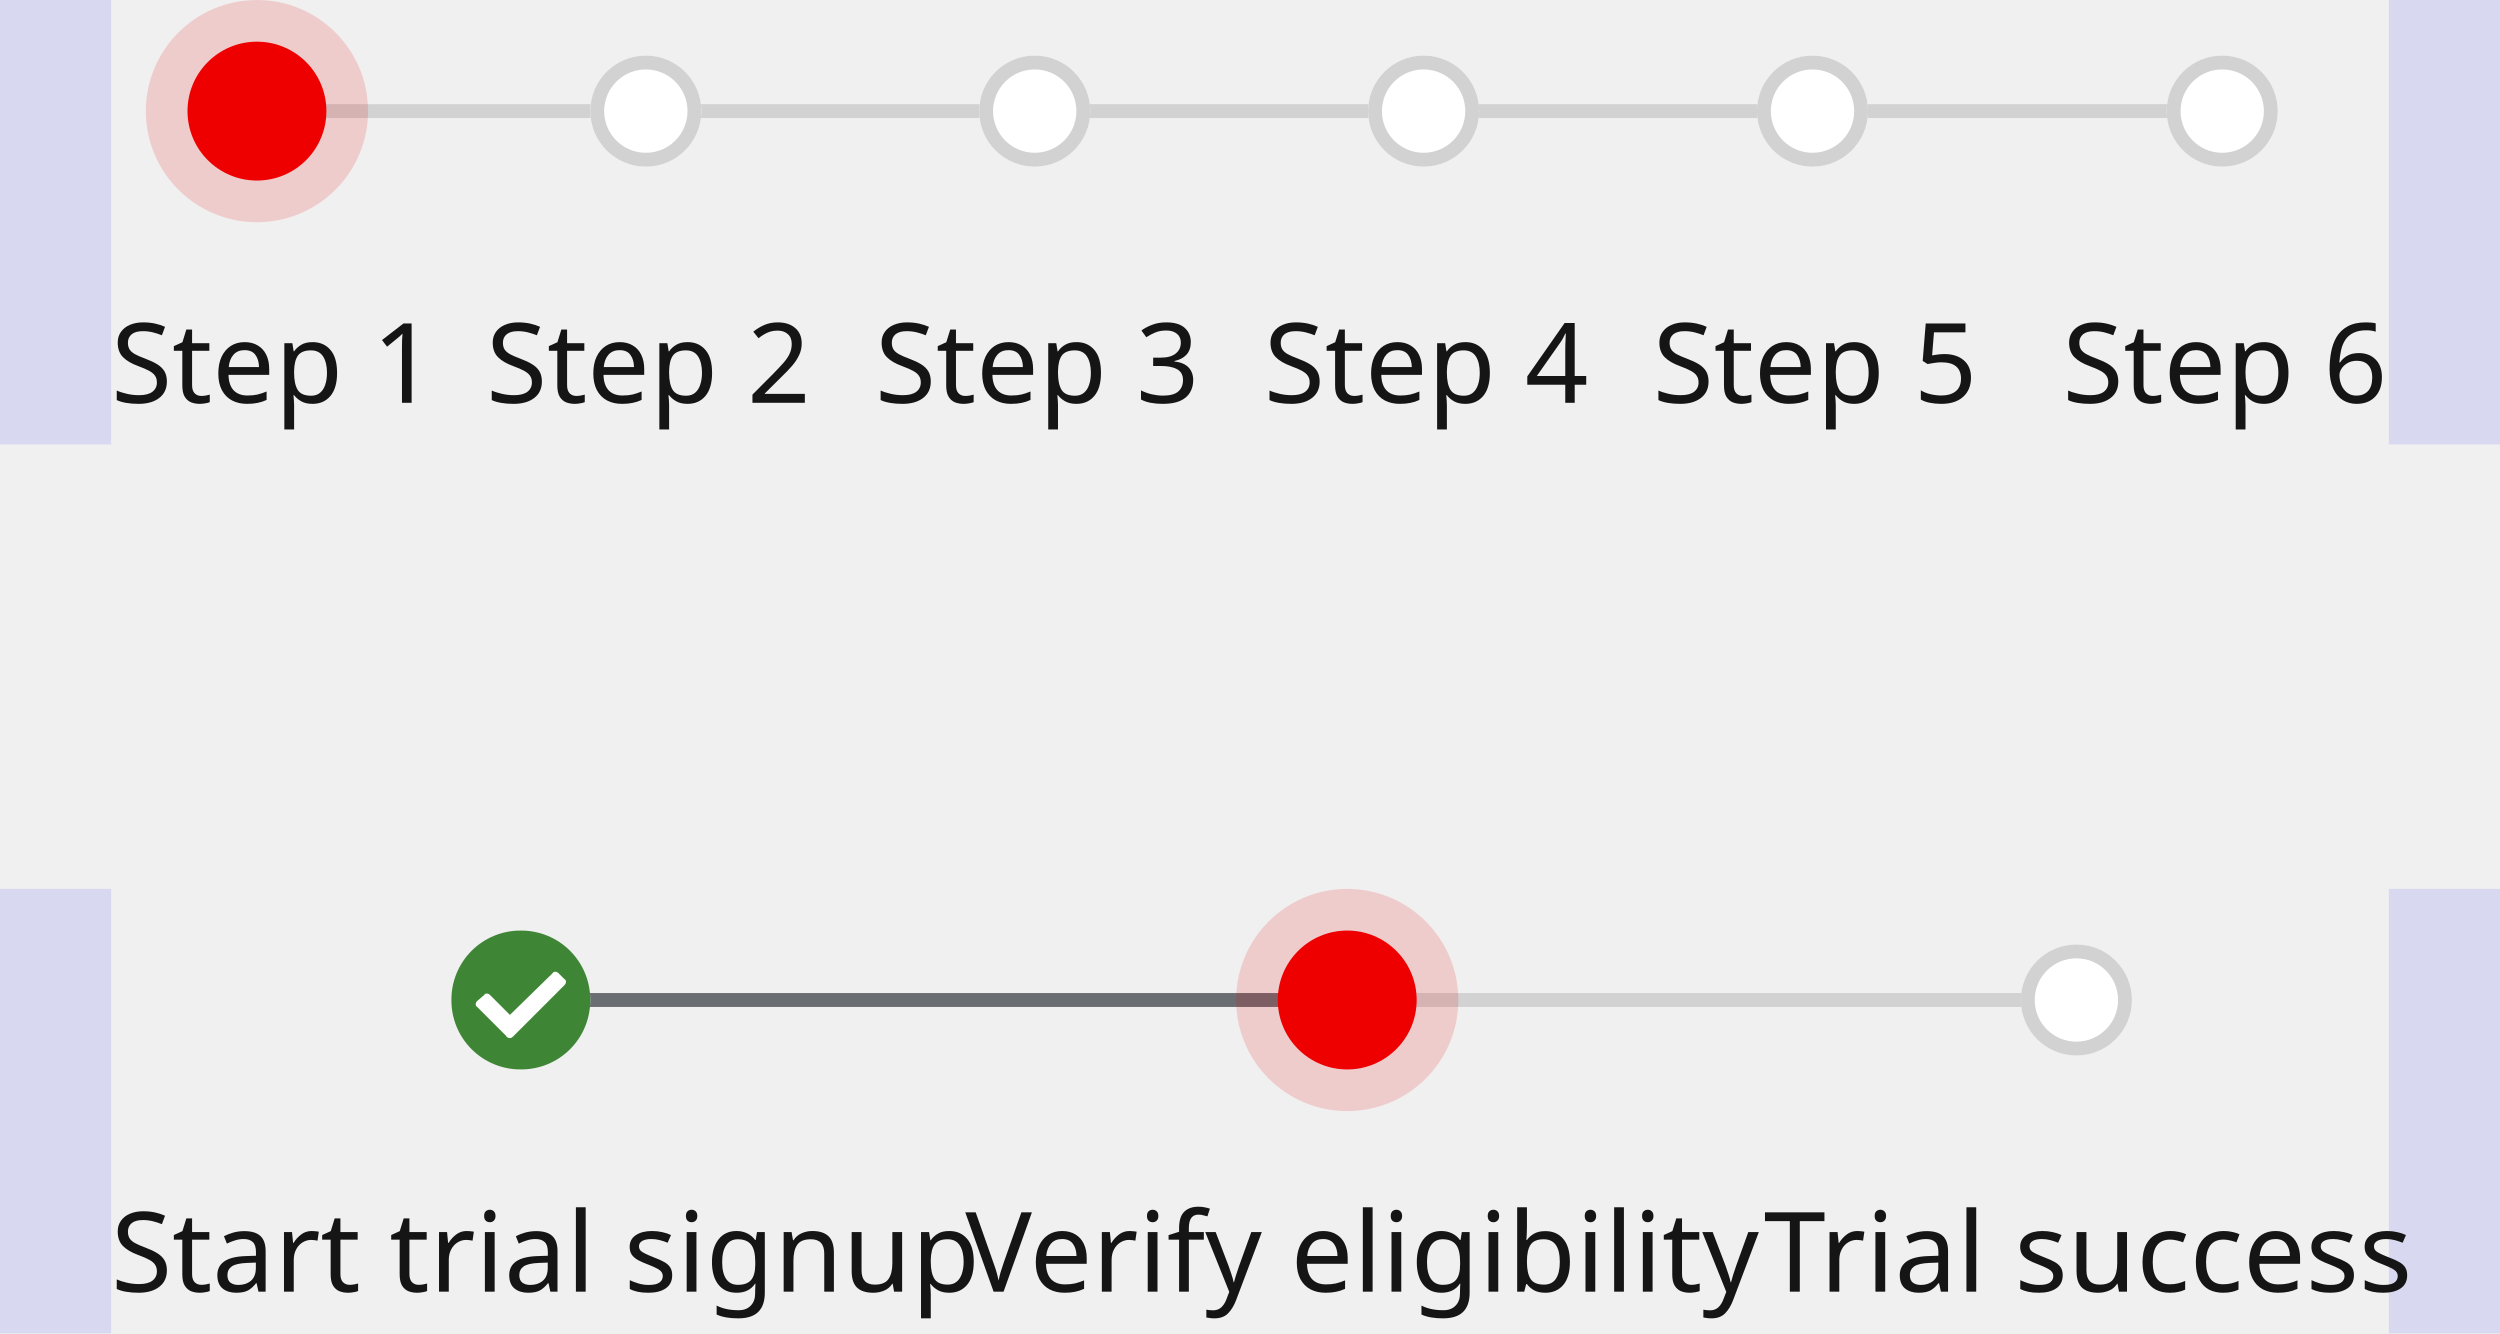
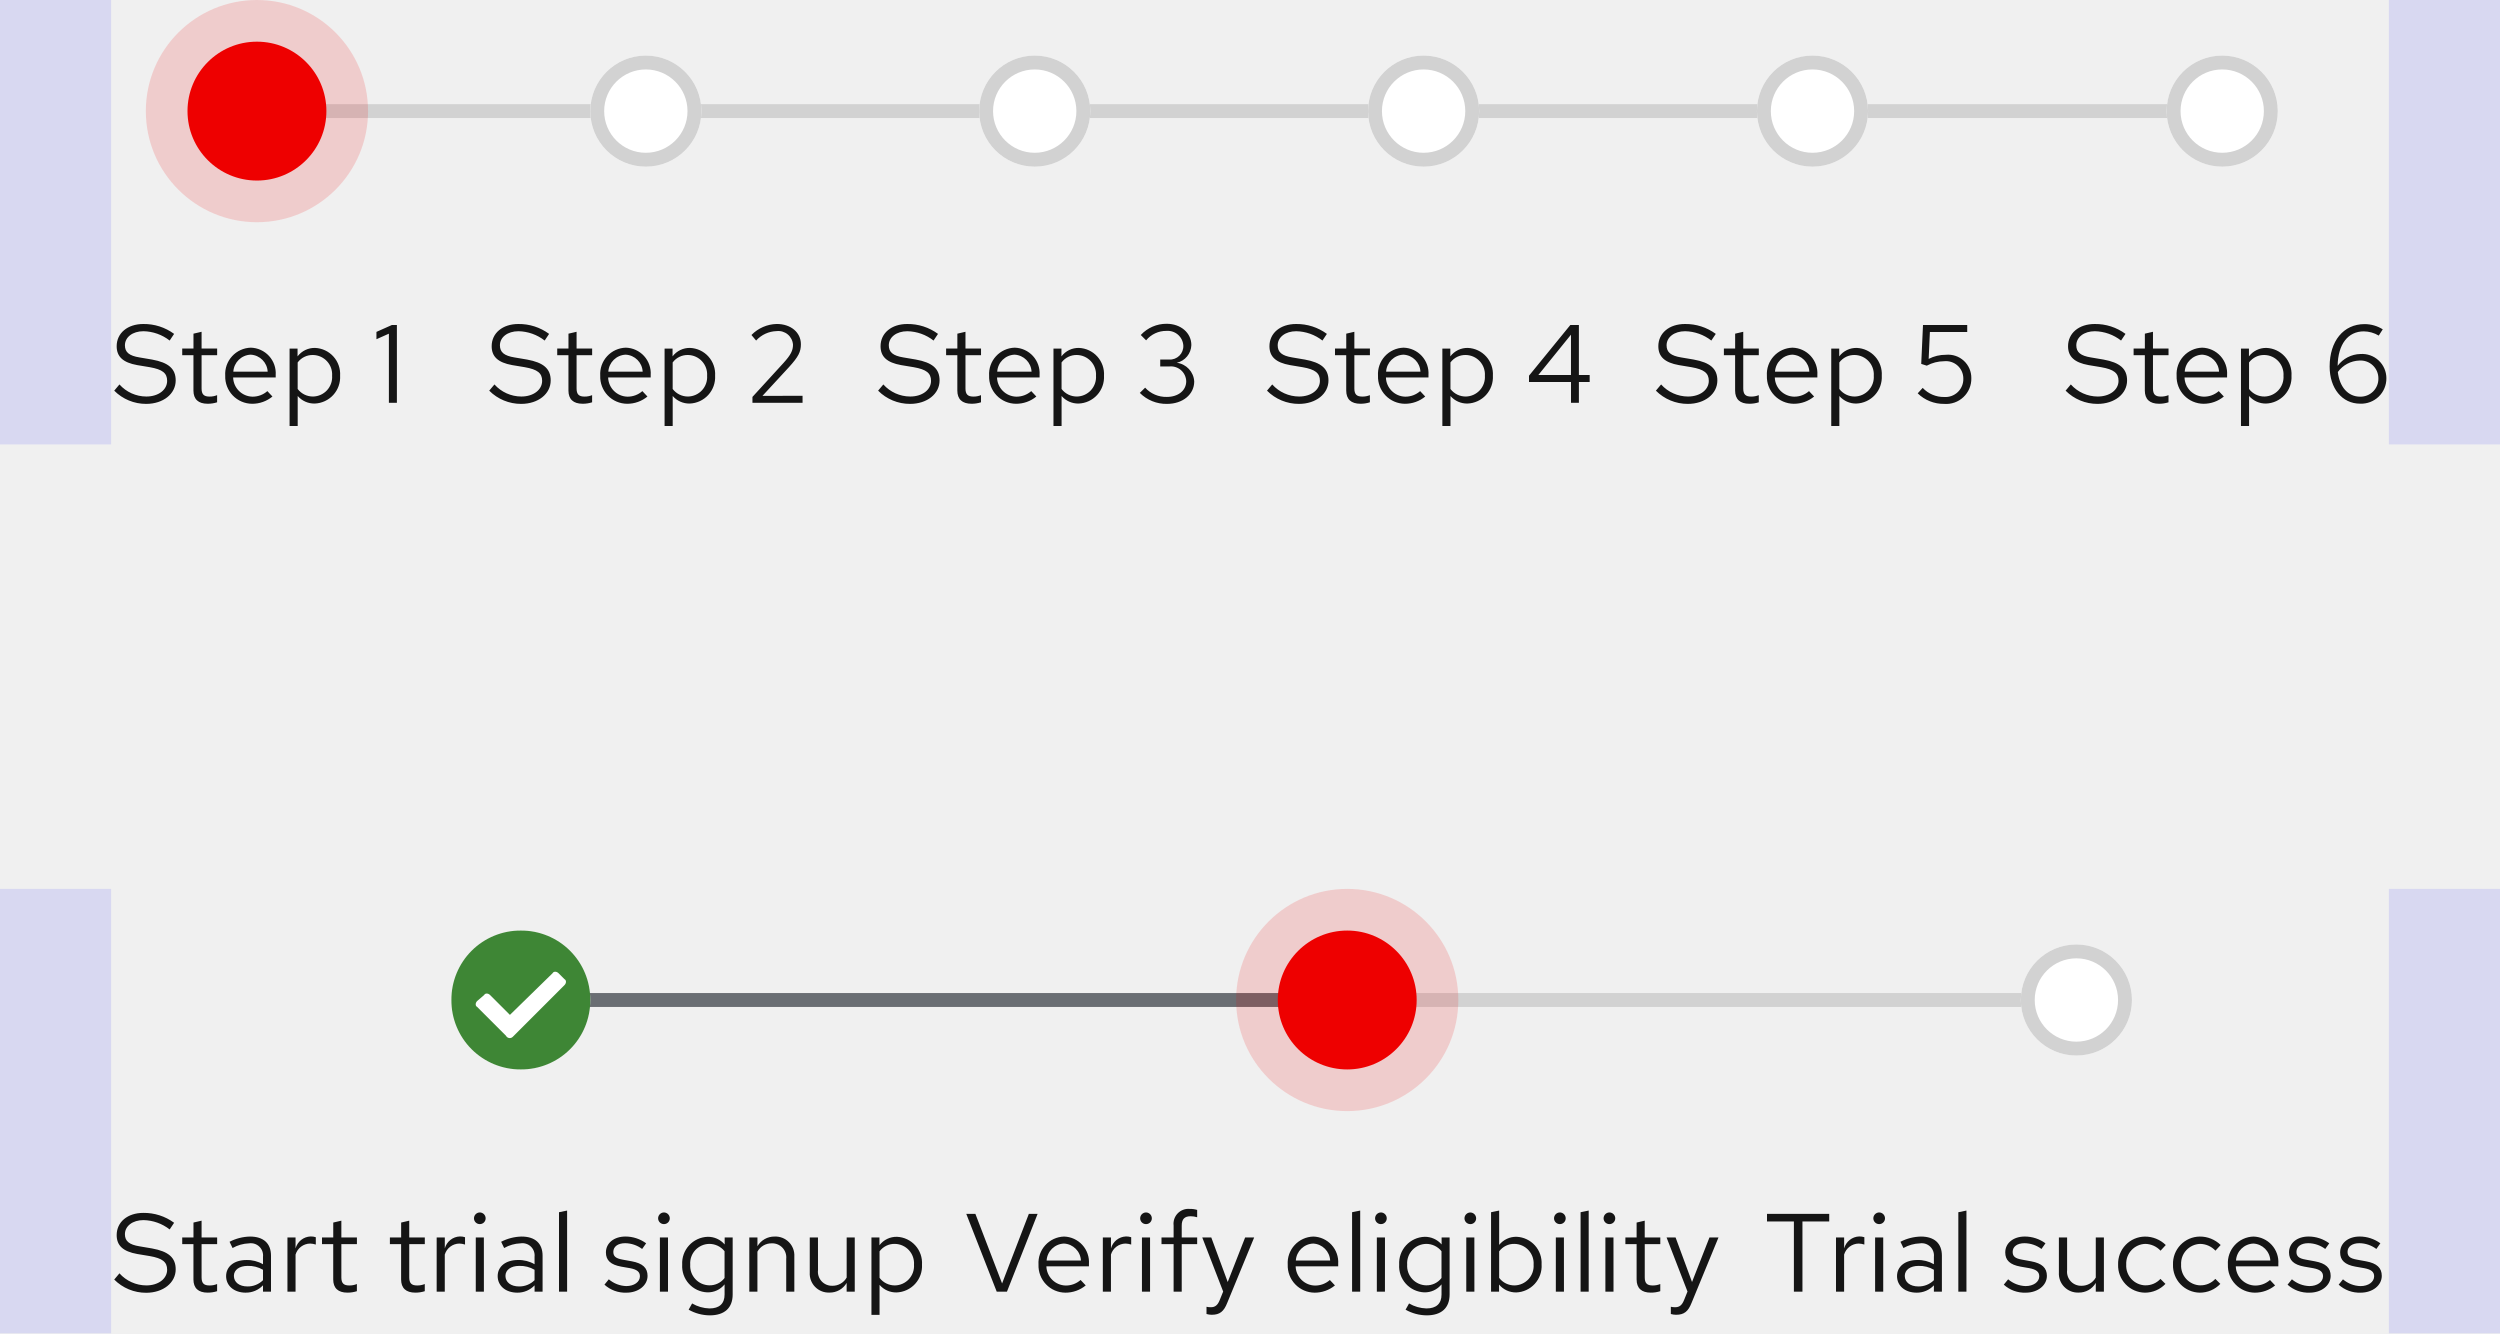
<svg xmlns="http://www.w3.org/2000/svg" width="360" height="192" viewBox="0 0 360 192">
  <g id="Image" transform="translate(-680 -15457)">
    <g id="Example">
      <g id="Gutters" transform="translate(33 90)" opacity="0.1">
        <rect id="Rectangle" width="16" height="64" transform="translate(991 15495)" fill="blue" />
        <rect id="Rectangle-2" data-name="Rectangle" width="16" height="64" transform="translate(647 15495)" fill="blue" />
      </g>
      <g id="Progress_steps_Horizontal_Step_2" data-name="Progress steps / Horizontal / Step 2" transform="translate(696 15585)">
        <g id="Text" transform="translate(238 40)">
          <rect id="Rectangle-3" data-name="Rectangle" width="90" height="24" fill="none" />
-           <text id="Trial_success" data-name="Trial success" transform="translate(0 18)" fill="#151515" font-size="16" font-family="RedHatText-Regular, Red Hat Text">
-             <tspan x="0" y="0">Trial success</tspan>
-           </text>
+           <path id="Path" d="M.448-10.112H4.32V0H5.552V-10.112H9.408V-11.2H.448ZM10.384,0h1.168V-5.344a2.226,2.226,0,0,1,2.1-1.584,2.919,2.919,0,0,1,.816.144V-7.84a2.217,2.217,0,0,0-.736-.112,2.332,2.332,0,0,0-2.176,1.728V-7.808H10.384Zm6.224-9.728a.83.83,0,0,0,.832-.848.847.847,0,0,0-.832-.832.85.85,0,0,0-.848.832A.834.834,0,0,0,16.608-9.728Zm.576,1.92H16.016V0h1.168ZM22,.144A3.352,3.352,0,0,0,24.48-.912V0h1.152V-5.184c0-1.776-1.088-2.752-3.024-2.752a6.689,6.689,0,0,0-2.944.752l.432.9a5.156,5.156,0,0,1,2.368-.672A1.758,1.758,0,0,1,24.48-5.024v1.072A4.521,4.521,0,0,0,22.1-4.56c-1.76,0-2.928.928-2.928,2.32C19.168-.832,20.336.144,22,.144ZM20.288-2.272c0-.864.784-1.44,1.984-1.44a4.122,4.122,0,0,1,2.208.56v1.5a3.091,3.091,0,0,1-2.24.9C21.072-.752,20.288-1.36,20.288-2.272Zm8.88-9.408L28-11.44V0h1.168ZM34.544-1.008A4.451,4.451,0,0,0,37.712.144c1.728,0,3.04-1.056,3.04-2.416,0-1.152-.7-1.808-2.272-2.1l-1.312-.24c-1.008-.176-1.344-.48-1.344-1.12,0-.768.672-1.248,1.7-1.248a4.142,4.142,0,0,1,2.448.832l.576-.816a5.048,5.048,0,0,0-2.976-.976c-1.648,0-2.816.944-2.816,2.288,0,1.136.688,1.776,2.208,2.048l1.28.224c.992.192,1.408.528,1.408,1.168,0,.816-.832,1.408-1.968,1.408a4.072,4.072,0,0,1-2.512-.976Zm9.12-6.8H42.48v5.04a2.73,2.73,0,0,0,2.832,2.9,2.8,2.8,0,0,0,2.48-1.392V0H48.96V-7.808H47.792v5.776A2.318,2.318,0,0,1,45.744-.848,2.017,2.017,0,0,1,43.664-3.1Zm11.264,6.9A2.832,2.832,0,0,1,52.176-3.9,2.835,2.835,0,0,1,54.912-6.88,3.069,3.069,0,0,1,57.12-5.9l.752-.816a4.259,4.259,0,0,0-3.008-1.216A3.9,3.9,0,0,0,51.008-3.9,3.913,3.913,0,0,0,54.864.144a4.061,4.061,0,0,0,2.96-1.264l-.72-.72A2.876,2.876,0,0,1,54.928-.912Zm7.9,0A2.832,2.832,0,0,1,60.08-3.9,2.835,2.835,0,0,1,62.816-6.88a3.069,3.069,0,0,1,2.208.976l.752-.816a4.259,4.259,0,0,0-3.008-1.216A3.9,3.9,0,0,0,58.912-3.9,3.913,3.913,0,0,0,62.768.144a4.061,4.061,0,0,0,2.96-1.264l-.72-.72A2.876,2.876,0,0,1,62.832-.912ZM73.616-.9,72.88-1.68a3.191,3.191,0,0,1-2.144.8,2.845,2.845,0,0,1-2.784-2.768H74.08V-4A3.689,3.689,0,0,0,70.5-7.936,3.8,3.8,0,0,0,66.816-3.9,3.9,3.9,0,0,0,70.688.144,4.558,4.558,0,0,0,73.616-.9ZM70.48-6.928A2.579,2.579,0,0,1,72.928-4.48H67.984A2.608,2.608,0,0,1,70.48-6.928Zm4.928,5.92A4.451,4.451,0,0,0,78.576.144c1.728,0,3.04-1.056,3.04-2.416,0-1.152-.7-1.808-2.272-2.1l-1.312-.24c-1.008-.176-1.344-.48-1.344-1.12,0-.768.672-1.248,1.7-1.248a4.142,4.142,0,0,1,2.448.832l.576-.816a5.048,5.048,0,0,0-2.976-.976c-1.648,0-2.816.944-2.816,2.288,0,1.136.688,1.776,2.208,2.048l1.28.224c.992.192,1.408.528,1.408,1.168,0,.816-.832,1.408-1.968,1.408a4.072,4.072,0,0,1-2.512-.976Zm7.36,0A4.451,4.451,0,0,0,85.936.144c1.728,0,3.04-1.056,3.04-2.416,0-1.152-.7-1.808-2.272-2.1l-1.312-.24c-1.008-.176-1.344-.48-1.344-1.12,0-.768.672-1.248,1.7-1.248a4.142,4.142,0,0,1,2.448.832l.576-.816a5.048,5.048,0,0,0-2.976-.976c-1.648,0-2.816.944-2.816,2.288,0,1.136.688,1.776,2.208,2.048l1.28.224c.992.192,1.408.528,1.408,1.168C87.872-1.392,87.04-.8,85.9-.8a4.072,4.072,0,0,1-2.512-.976Z" transform="translate(0 18)" fill="#151515" />
        </g>
        <g id="Text-2" data-name="Text" transform="translate(123 40)">
          <rect id="Rectangle-4" data-name="Rectangle" width="109" height="24" fill="none" />
-           <text id="Verify_eligibility" data-name="Verify eligibility" transform="translate(0 18)" fill="#151515" font-size="16" font-family="RedHatText-Regular, Red Hat Text">
-             <tspan x="0" y="0">Verify eligibility</tspan>
-           </text>
+           <path id="Path-2" data-name="Path" d="M4.528,0H6l4.416-11.2H9.152L5.3-1.184,1.456-11.2H.144ZM17.344-.9l-.736-.784a3.191,3.191,0,0,1-2.144.8A2.845,2.845,0,0,1,11.68-3.648h6.128V-4a3.689,3.689,0,0,0-3.584-3.936A3.8,3.8,0,0,0,10.544-3.9,3.9,3.9,0,0,0,14.416.144,4.558,4.558,0,0,0,17.344-.9ZM14.208-6.928A2.579,2.579,0,0,1,16.656-4.48H11.712A2.608,2.608,0,0,1,14.208-6.928ZM19.808,0h1.168V-5.344a2.226,2.226,0,0,1,2.1-1.584,2.919,2.919,0,0,1,.816.144V-7.84a2.217,2.217,0,0,0-.736-.112,2.332,2.332,0,0,0-2.176,1.728V-7.808H19.808Zm6.224-9.728a.83.83,0,0,0,.832-.848.847.847,0,0,0-.832-.832.85.85,0,0,0-.848.832A.834.834,0,0,0,26.032-9.728Zm.576,1.92H25.44V0h1.168Zm1.648,0v.96H30V0h1.168V-6.848h2.224v-.96H31.168V-9.5c0-.928.384-1.36,1.28-1.36a3.22,3.22,0,0,1,.944.144v-1.056a3.3,3.3,0,0,0-1.056-.144A2.143,2.143,0,0,0,30-9.52v1.712Zm8.368,9.056c-.288.7-.656.992-1.248.992a2.719,2.719,0,0,1-.64-.064v1.04a2.679,2.679,0,0,0,.752.112c1.152,0,1.744-.464,2.24-1.728L41.6-7.808H40.3L37.792-1.392,35.424-7.808h-1.3L37.136-.016ZM53.232-.9,52.5-1.68a3.191,3.191,0,0,1-2.144.8,2.845,2.845,0,0,1-2.784-2.768H53.7V-4a3.689,3.689,0,0,0-3.584-3.936A3.8,3.8,0,0,0,46.432-3.9,3.9,3.9,0,0,0,50.3.144,4.558,4.558,0,0,0,53.232-.9ZM50.1-6.928A2.579,2.579,0,0,1,52.544-4.48H47.6A2.608,2.608,0,0,1,50.1-6.928Zm6.768-4.752-1.168.24V0h1.168Zm2.992,1.952a.83.83,0,0,0,.832-.848.847.847,0,0,0-.832-.832.85.85,0,0,0-.848.832A.834.834,0,0,0,59.856-9.728Zm.576,1.92H59.264V0h1.168ZM66.08.1a3.077,3.077,0,0,0,2.5-1.152V.416c0,1.312-.752,2-2.176,2a5.25,5.25,0,0,1-2.5-.72l-.5.9a6.262,6.262,0,0,0,3.04.816c2.128,0,3.3-1.072,3.3-3.008V-7.808H68.592V-6.8a3.151,3.151,0,0,0-2.448-1.1,3.8,3.8,0,0,0-3.664,4A3.768,3.768,0,0,0,66.08.1Zm-2.448-4A2.787,2.787,0,0,1,66.368-6.88a2.8,2.8,0,0,1,2.208,1.056v3.856A2.687,2.687,0,0,1,66.368-.912,2.8,2.8,0,0,1,63.632-3.9Zm9.1-5.824a.83.83,0,0,0,.832-.848.847.847,0,0,0-.832-.832.85.85,0,0,0-.848.832A.834.834,0,0,0,72.736-9.728Zm.576,1.92H72.144V0h1.168Zm9.68,3.9a3.768,3.768,0,0,0-3.6-4A3.146,3.146,0,0,0,76.88-6.736V-11.68l-1.168.24V0h1.152V-1.024A3.161,3.161,0,0,0,79.328.112,3.8,3.8,0,0,0,82.992-3.9ZM79.1-6.88A2.8,2.8,0,0,1,81.84-3.888,2.8,2.8,0,0,1,79.1-.9,2.744,2.744,0,0,1,76.88-1.984V-5.808A2.666,2.666,0,0,1,79.1-6.88Zm6.528-2.848a.83.83,0,0,0,.832-.848.847.847,0,0,0-.832-.832.85.85,0,0,0-.848.832A.834.834,0,0,0,85.632-9.728Zm.576,1.92H85.04V0h1.168Zm3.568-3.872-1.168.24V0h1.168Zm2.992,1.952a.83.83,0,0,0,.832-.848.847.847,0,0,0-.832-.832.85.85,0,0,0-.848.832A.834.834,0,0,0,92.768-9.728Zm.576,1.92H92.176V0h1.168ZM96.672-1.76c0,1.248.7,1.9,2.048,1.9a4.386,4.386,0,0,0,1.36-.208V-1.1a2.8,2.8,0,0,1-1.1.208c-.816,0-1.136-.336-1.136-1.168V-6.848h2.24v-.96H97.84v-2.416l-1.168.272v2.144H95.056v.96h1.616Zm6.816,3.008c-.288.7-.656.992-1.248.992a2.719,2.719,0,0,1-.64-.064v1.04a2.679,2.679,0,0,0,.752.112c1.152,0,1.744-.464,2.24-1.728l3.872-9.408h-1.3l-2.512,6.416-2.368-6.416h-1.3L104-.016Z" transform="translate(0 18)" fill="#151515" />
        </g>
        <g id="Text-3" data-name="Text" transform="translate(0 40)">
          <rect id="Rectangle-5" data-name="Rectangle" width="118" height="24" fill="none" />
-           <text id="Start_trial_signup" data-name="Start trial signup" transform="translate(0 18)" fill="#151515" font-size="16" font-family="RedHatText-Regular, Red Hat Text">
-             <tspan x="0" y="0">Start trial signup</tspan>
-           </text>
+           <path id="Path-3" data-name="Path" d="M.448-1.744A6.443,6.443,0,0,0,5.04.16C7.5.16,9.3-1.28,9.3-3.216c0-1.68-1.024-2.576-3.408-3.008L4.1-6.528c-1.5-.24-2.112-.752-2.112-1.744,0-1.168,1.1-2.032,2.672-2.032A6.331,6.331,0,0,1,8.432-8.96l.64-.96A7.324,7.324,0,0,0,4.64-11.344c-2.272,0-3.84,1.312-3.84,3.2,0,1.5.912,2.352,2.96,2.72l1.808.3c1.824.32,2.5.848,2.5,1.968C8.064-1.856,6.8-.9,5.072-.9A5.216,5.216,0,0,1,1.2-2.64ZM11.856-1.76c0,1.248.7,1.9,2.048,1.9a4.386,4.386,0,0,0,1.36-.208V-1.1a2.8,2.8,0,0,1-1.1.208c-.816,0-1.136-.336-1.136-1.168V-6.848h2.24v-.96h-2.24v-2.416l-1.168.272v2.144H10.24v.96h1.616Zm7.536,1.9a3.352,3.352,0,0,0,2.48-1.056V0h1.152V-5.184c0-1.776-1.088-2.752-3.024-2.752a6.689,6.689,0,0,0-2.944.752l.432.9a5.156,5.156,0,0,1,2.368-.672,1.758,1.758,0,0,1,2.016,1.936v1.072a4.521,4.521,0,0,0-2.384-.608c-1.76,0-2.928.928-2.928,2.32C16.56-.832,17.728.144,19.392.144ZM17.68-2.272c0-.864.784-1.44,1.984-1.44a4.122,4.122,0,0,1,2.208.56v1.5a3.091,3.091,0,0,1-2.24.9C18.464-.752,17.68-1.36,17.68-2.272ZM25.392,0H26.56V-5.344a2.226,2.226,0,0,1,2.1-1.584,2.919,2.919,0,0,1,.816.144V-7.84a2.217,2.217,0,0,0-.736-.112A2.332,2.332,0,0,0,26.56-6.224V-7.808H25.392Zm6.592-1.76c0,1.248.7,1.9,2.048,1.9a4.386,4.386,0,0,0,1.36-.208V-1.1a2.8,2.8,0,0,1-1.1.208c-.816,0-1.136-.336-1.136-1.168V-6.848h2.24v-.96h-2.24v-2.416l-1.168.272v2.144H30.368v.96h1.616Zm9.776,0c0,1.248.7,1.9,2.048,1.9a4.386,4.386,0,0,0,1.36-.208V-1.1a2.8,2.8,0,0,1-1.1.208c-.816,0-1.136-.336-1.136-1.168V-6.848h2.24v-.96h-2.24v-2.416l-1.168.272v2.144H40.144v.96H41.76ZM46.88,0h1.168V-5.344a2.226,2.226,0,0,1,2.1-1.584,2.919,2.919,0,0,1,.816.144V-7.84a2.217,2.217,0,0,0-.736-.112,2.332,2.332,0,0,0-2.176,1.728V-7.808H46.88ZM53.1-9.728a.83.83,0,0,0,.832-.848.847.847,0,0,0-.832-.832.85.85,0,0,0-.848.832A.834.834,0,0,0,53.1-9.728Zm.576,1.92H52.512V0H53.68ZM58.5.144a3.352,3.352,0,0,0,2.48-1.056V0h1.152V-5.184c0-1.776-1.088-2.752-3.024-2.752a6.689,6.689,0,0,0-2.944.752l.432.9A5.156,5.156,0,0,1,58.96-6.96a1.758,1.758,0,0,1,2.016,1.936v1.072a4.521,4.521,0,0,0-2.384-.608c-1.76,0-2.928.928-2.928,2.32C55.664-.832,56.832.144,58.5.144ZM56.784-2.272c0-.864.784-1.44,1.984-1.44a4.122,4.122,0,0,1,2.208.56v1.5a3.091,3.091,0,0,1-2.24.9C57.568-.752,56.784-1.36,56.784-2.272Zm8.88-9.408-1.168.24V0h1.168ZM71.04-1.008A4.451,4.451,0,0,0,74.208.144c1.728,0,3.04-1.056,3.04-2.416,0-1.152-.7-1.808-2.272-2.1l-1.312-.24c-1.008-.176-1.344-.48-1.344-1.12,0-.768.672-1.248,1.7-1.248a4.142,4.142,0,0,1,2.448.832l.576-.816a5.048,5.048,0,0,0-2.976-.976c-1.648,0-2.816.944-2.816,2.288,0,1.136.688,1.776,2.208,2.048l1.28.224c.992.192,1.408.528,1.408,1.168,0,.816-.832,1.408-1.968,1.408a4.072,4.072,0,0,1-2.512-.976Zm8.576-8.72a.83.83,0,0,0,.832-.848.847.847,0,0,0-.832-.832.85.85,0,0,0-.848.832A.834.834,0,0,0,79.616-9.728Zm.576,1.92H79.024V0h1.168ZM85.84.1a3.077,3.077,0,0,0,2.5-1.152V.416c0,1.312-.752,2-2.176,2a5.25,5.25,0,0,1-2.5-.72l-.5.9a6.262,6.262,0,0,0,3.04.816c2.128,0,3.3-1.072,3.3-3.008V-7.808H88.352V-6.8A3.151,3.151,0,0,0,85.9-7.9a3.8,3.8,0,0,0-3.664,4A3.768,3.768,0,0,0,85.84.1Zm-2.448-4A2.787,2.787,0,0,1,86.128-6.88a2.8,2.8,0,0,1,2.208,1.056v3.856A2.687,2.687,0,0,1,86.128-.912,2.8,2.8,0,0,1,83.392-3.9ZM91.9,0h1.168V-5.76a2.3,2.3,0,0,1,2.048-1.2,2.024,2.024,0,0,1,2.1,2.24V0h1.168V-5.056a2.717,2.717,0,0,0-2.832-2.88,2.813,2.813,0,0,0-2.48,1.392V-7.808H91.9Zm9.888-7.808h-1.184v5.04a2.73,2.73,0,0,0,2.832,2.9,2.8,2.8,0,0,0,2.48-1.392V0h1.168V-7.808H105.92v5.776a2.318,2.318,0,0,1-2.048,1.184,2.017,2.017,0,0,1-2.08-2.256Zm7.7,11.152h1.168V-.976A3.165,3.165,0,0,0,113.1.112,3.8,3.8,0,0,0,116.768-3.9a3.768,3.768,0,0,0-3.6-4,3.08,3.08,0,0,0-2.528,1.216v-1.12h-1.152ZM112.88-6.88a2.8,2.8,0,0,1,2.736,2.992A2.8,2.8,0,0,1,112.88-.9a2.744,2.744,0,0,1-2.224-1.088V-5.808A2.666,2.666,0,0,1,112.88-6.88Z" transform="translate(0 18)" fill="#151515" />
        </g>
        <rect id="Rectangle-6" data-name="Rectangle" width="224" height="2" transform="translate(59 15)" fill="#d2d2d2" />
        <rect id="Rectangle-7" data-name="Rectangle" width="119" height="2" transform="translate(59 15)" fill="#6a6e73" />
        <g id="Ellipse" transform="translate(275 8)" fill="#fff" stroke="#d2d2d2" stroke-width="2">
          <circle cx="8" cy="8" r="8" stroke="none" />
          <circle cx="8" cy="8" r="7" fill="none" />
        </g>
        <g id="Current" transform="translate(162)">
          <circle id="Ellipse-2" data-name="Ellipse" cx="16" cy="16" r="16" fill="#e00" opacity="0.15" />
          <circle id="Ellipse-3" data-name="Ellipse" cx="10" cy="10" r="10" transform="translate(6 6)" fill="#e00" />
        </g>
        <g id="Finished" transform="translate(49 6)">
          <circle id="Ellipse-4" data-name="Ellipse" cx="10" cy="10" r="10" fill="#fff" />
          <path id="Icon" d="M20,10A9.938,9.938,0,0,1,10,20,9.938,9.938,0,0,1,0,10,9.938,9.938,0,0,1,10,0,9.938,9.938,0,0,1,20,10ZM8.857,15.286l7.429-7.429c.286-.286.286-.714,0-.857l-.857-.857c-.286-.286-.714-.286-.857,0l-6.143,6L5.571,9.286C5.286,9,4.857,9,4.714,9.286l-1,.857c-.286.286-.286.714,0,.857l4.143,4.143A.612.612,0,0,0,8.857,15.286Z" fill="#3e8635" />
        </g>
      </g>
    </g>
    <g id="Example-2" data-name="Example" transform="translate(33 -38)">
      <g id="Gutters-2" data-name="Gutters" opacity="0.1">
        <rect id="Rectangle-8" data-name="Rectangle" width="16" height="64" transform="translate(991 15495)" fill="blue" />
        <rect id="Rectangle-9" data-name="Rectangle" width="16" height="64" transform="translate(647 15495)" fill="blue" />
      </g>
      <g id="Progress_steps_Horizontal_Step_1" data-name="Progress steps / Horizontal / Step 1" transform="translate(663 15495)">
        <g id="Text-4" data-name="Text" transform="translate(281 40)">
          <rect id="Rectangle-10" data-name="Rectangle" width="47" height="24" fill="none" />
-           <text id="Step_6" data-name="Step 6" transform="translate(0 18)" fill="#151515" font-size="16" font-family="RedHatText-Regular, Red Hat Text">
-             <tspan x="0" y="0">Step 6</tspan>
-           </text>
+           <path id="Path-4" data-name="Path" d="M.448-1.744A6.443,6.443,0,0,0,5.04.16C7.5.16,9.3-1.28,9.3-3.216c0-1.68-1.024-2.576-3.408-3.008L4.1-6.528c-1.5-.24-2.112-.752-2.112-1.744,0-1.168,1.1-2.032,2.672-2.032A6.331,6.331,0,0,1,8.432-8.96l.64-.96A7.324,7.324,0,0,0,4.64-11.344c-2.272,0-3.84,1.312-3.84,3.2,0,1.5.912,2.352,2.96,2.72l1.808.3c1.824.32,2.5.848,2.5,1.968C8.064-1.856,6.8-.9,5.072-.9A5.216,5.216,0,0,1,1.2-2.64ZM11.856-1.76c0,1.248.7,1.9,2.048,1.9a4.386,4.386,0,0,0,1.36-.208V-1.1a2.8,2.8,0,0,1-1.1.208c-.816,0-1.136-.336-1.136-1.168V-6.848h2.24v-.96h-2.24v-2.416l-1.168.272v2.144H10.24v.96h1.616ZM23.232-.9,22.5-1.68a3.191,3.191,0,0,1-2.144.8,2.845,2.845,0,0,1-2.784-2.768H23.7V-4a3.689,3.689,0,0,0-3.584-3.936A3.8,3.8,0,0,0,16.432-3.9,3.9,3.9,0,0,0,20.3.144,4.558,4.558,0,0,0,23.232-.9ZM20.1-6.928A2.579,2.579,0,0,1,22.544-4.48H17.6A2.608,2.608,0,0,1,20.1-6.928ZM25.7,3.344h1.168V-.976A3.166,3.166,0,0,0,29.312.112,3.8,3.8,0,0,0,32.976-3.9a3.768,3.768,0,0,0-3.6-4,3.08,3.08,0,0,0-2.528,1.216v-1.12H25.7ZM29.088-6.88a2.8,2.8,0,0,1,2.736,2.992A2.8,2.8,0,0,1,29.088-.9a2.744,2.744,0,0,1-2.224-1.088V-5.808A2.666,2.666,0,0,1,29.088-6.88ZM42.848.128A3.626,3.626,0,0,0,46.64-3.536,3.5,3.5,0,0,0,42.9-7.024a4.211,4.211,0,0,0-3.28,1.7c.048-3.088,1.472-4.96,3.776-4.96a4.3,4.3,0,0,1,2.144.608l.576-.9a4.884,4.884,0,0,0-2.624-.752c-3.024,0-5.024,2.432-5.024,6.112C38.464-2.08,40.272.128,42.848.128ZM42.736-6.08A2.562,2.562,0,0,1,45.488-3.5,2.574,2.574,0,0,1,42.832-.88c-1.712,0-2.944-1.408-3.184-3.552A3.991,3.991,0,0,1,42.736-6.08Z" transform="translate(0 18)" fill="#151515" />
        </g>
        <g id="Text-5" data-name="Text" transform="translate(222 40)">
          <rect id="Rectangle-11" data-name="Rectangle" width="47" height="24" fill="none" />
-           <text id="Step_5" data-name="Step 5" transform="translate(0 18)" fill="#151515" font-size="16" font-family="RedHatText-Regular, Red Hat Text">
-             <tspan x="0" y="0">Step 5</tspan>
-           </text>
+           <path id="Path-5" data-name="Path" d="M.448-1.744A6.443,6.443,0,0,0,5.04.16C7.5.16,9.3-1.28,9.3-3.216c0-1.68-1.024-2.576-3.408-3.008L4.1-6.528c-1.5-.24-2.112-.752-2.112-1.744,0-1.168,1.1-2.032,2.672-2.032A6.331,6.331,0,0,1,8.432-8.96l.64-.96A7.324,7.324,0,0,0,4.64-11.344c-2.272,0-3.84,1.312-3.84,3.2,0,1.5.912,2.352,2.96,2.72l1.808.3c1.824.32,2.5.848,2.5,1.968C8.064-1.856,6.8-.9,5.072-.9A5.216,5.216,0,0,1,1.2-2.64ZM11.856-1.76c0,1.248.7,1.9,2.048,1.9a4.386,4.386,0,0,0,1.36-.208V-1.1a2.8,2.8,0,0,1-1.1.208c-.816,0-1.136-.336-1.136-1.168V-6.848h2.24v-.96h-2.24v-2.416l-1.168.272v2.144H10.24v.96h1.616ZM23.232-.9,22.5-1.68a3.191,3.191,0,0,1-2.144.8,2.845,2.845,0,0,1-2.784-2.768H23.7V-4a3.689,3.689,0,0,0-3.584-3.936A3.8,3.8,0,0,0,16.432-3.9,3.9,3.9,0,0,0,20.3.144,4.558,4.558,0,0,0,23.232-.9ZM20.1-6.928A2.579,2.579,0,0,1,22.544-4.48H17.6A2.608,2.608,0,0,1,20.1-6.928ZM25.7,3.344h1.168V-.976A3.166,3.166,0,0,0,29.312.112,3.8,3.8,0,0,0,32.976-3.9a3.768,3.768,0,0,0-3.6-4,3.08,3.08,0,0,0-2.528,1.216v-1.12H25.7ZM29.088-6.88a2.8,2.8,0,0,1,2.736,2.992A2.8,2.8,0,0,1,29.088-.9a2.744,2.744,0,0,1-2.224-1.088V-5.808A2.666,2.666,0,0,1,29.088-6.88ZM38.656-5.6l.8.256a5.327,5.327,0,0,1,2.512-.64A2.5,2.5,0,0,1,44.72-3.5,2.583,2.583,0,0,1,41.968-.832a4.166,4.166,0,0,1-3.1-1.312l-.72.784A5.344,5.344,0,0,0,41.952.16a3.628,3.628,0,0,0,3.92-3.712,3.339,3.339,0,0,0-3.664-3.36,5.334,5.334,0,0,0-2.48.592l.176-3.872H45.28V-11.2H38.912Z" transform="translate(0 18)" fill="#151515" />
        </g>
        <g id="Text-6" data-name="Text" transform="translate(166 40)">
          <rect id="Rectangle-12" data-name="Rectangle" width="47" height="24" fill="none" />
-           <text id="Step_4" data-name="Step 4" transform="translate(0 18)" fill="#151515" font-size="16" font-family="RedHatText-Regular, Red Hat Text">
-             <tspan x="0" y="0">Step 4</tspan>
-           </text>
+           <path id="Path-6" data-name="Path" d="M.448-1.744A6.443,6.443,0,0,0,5.04.16C7.5.16,9.3-1.28,9.3-3.216c0-1.68-1.024-2.576-3.408-3.008L4.1-6.528c-1.5-.24-2.112-.752-2.112-1.744,0-1.168,1.1-2.032,2.672-2.032A6.331,6.331,0,0,1,8.432-8.96l.64-.96A7.324,7.324,0,0,0,4.64-11.344c-2.272,0-3.84,1.312-3.84,3.2,0,1.5.912,2.352,2.96,2.72l1.808.3c1.824.32,2.5.848,2.5,1.968C8.064-1.856,6.8-.9,5.072-.9A5.216,5.216,0,0,1,1.2-2.64ZM11.856-1.76c0,1.248.7,1.9,2.048,1.9a4.386,4.386,0,0,0,1.36-.208V-1.1a2.8,2.8,0,0,1-1.1.208c-.816,0-1.136-.336-1.136-1.168V-6.848h2.24v-.96h-2.24v-2.416l-1.168.272v2.144H10.24v.96h1.616ZM23.232-.9,22.5-1.68a3.191,3.191,0,0,1-2.144.8,2.845,2.845,0,0,1-2.784-2.768H23.7V-4a3.689,3.689,0,0,0-3.584-3.936A3.8,3.8,0,0,0,16.432-3.9,3.9,3.9,0,0,0,20.3.144,4.558,4.558,0,0,0,23.232-.9ZM20.1-6.928A2.579,2.579,0,0,1,22.544-4.48H17.6A2.608,2.608,0,0,1,20.1-6.928ZM25.7,3.344h1.168V-.976A3.166,3.166,0,0,0,29.312.112,3.8,3.8,0,0,0,32.976-3.9a3.768,3.768,0,0,0-3.6-4,3.08,3.08,0,0,0-2.528,1.216v-1.12H25.7ZM29.088-6.88a2.8,2.8,0,0,1,2.736,2.992A2.8,2.8,0,0,1,29.088-.9a2.744,2.744,0,0,1-2.224-1.088V-5.808A2.666,2.666,0,0,1,29.088-6.88ZM45.36-11.2H44.128L38.176-3.9v.912h6.048V0H45.36V-2.992h1.552V-4H45.36ZM39.52-4l4.7-5.808V-4Z" transform="translate(0 18)" fill="#151515" />
        </g>
        <g id="Text-7" data-name="Text" transform="translate(110 40)">
          <rect id="Rectangle-13" data-name="Rectangle" width="47" height="24" fill="none" />
-           <text id="Step_3" data-name="Step 3" transform="translate(0 18)" fill="#151515" font-size="16" font-family="RedHatText-Regular, Red Hat Text">
-             <tspan x="0" y="0">Step 3</tspan>
-           </text>
+           <path id="Path-7" data-name="Path" d="M.448-1.744A6.443,6.443,0,0,0,5.04.16C7.5.16,9.3-1.28,9.3-3.216c0-1.68-1.024-2.576-3.408-3.008L4.1-6.528c-1.5-.24-2.112-.752-2.112-1.744,0-1.168,1.1-2.032,2.672-2.032A6.331,6.331,0,0,1,8.432-8.96l.64-.96A7.324,7.324,0,0,0,4.64-11.344c-2.272,0-3.84,1.312-3.84,3.2,0,1.5.912,2.352,2.96,2.72l1.808.3c1.824.32,2.5.848,2.5,1.968C8.064-1.856,6.8-.9,5.072-.9A5.216,5.216,0,0,1,1.2-2.64ZM11.856-1.76c0,1.248.7,1.9,2.048,1.9a4.386,4.386,0,0,0,1.36-.208V-1.1a2.8,2.8,0,0,1-1.1.208c-.816,0-1.136-.336-1.136-1.168V-6.848h2.24v-.96h-2.24v-2.416l-1.168.272v2.144H10.24v.96h1.616ZM23.232-.9,22.5-1.68a3.191,3.191,0,0,1-2.144.8,2.845,2.845,0,0,1-2.784-2.768H23.7V-4a3.689,3.689,0,0,0-3.584-3.936A3.8,3.8,0,0,0,16.432-3.9,3.9,3.9,0,0,0,20.3.144,4.558,4.558,0,0,0,23.232-.9ZM20.1-6.928A2.579,2.579,0,0,1,22.544-4.48H17.6A2.608,2.608,0,0,1,20.1-6.928ZM25.7,3.344h1.168V-.976A3.166,3.166,0,0,0,29.312.112,3.8,3.8,0,0,0,32.976-3.9a3.768,3.768,0,0,0-3.6-4,3.08,3.08,0,0,0-2.528,1.216v-1.12H25.7ZM29.088-6.88a2.8,2.8,0,0,1,2.736,2.992A2.8,2.8,0,0,1,29.088-.9a2.744,2.744,0,0,1-2.224-1.088V-5.808A2.666,2.666,0,0,1,29.088-6.88Zm16.88,3.808A2.879,2.879,0,0,0,43.456-5.76a2.7,2.7,0,0,0,2.1-2.544c0-1.76-1.52-3.072-3.568-3.072A5.029,5.029,0,0,0,38.272-9.76l.768.768a3.745,3.745,0,0,1,2.928-1.36A2.257,2.257,0,0,1,44.4-8.24a1.932,1.932,0,0,1-2.048,2.016h-1.28v.992H42.4A2.206,2.206,0,0,1,44.816-3.1c0,1.328-1.152,2.256-2.784,2.256A4.075,4.075,0,0,1,38.9-2.176l-.768.752A5.37,5.37,0,0,0,42.048.16C44.32.16,45.968-1.2,45.968-3.072Z" transform="translate(0 18)" fill="#151515" />
        </g>
        <g id="Text-8" data-name="Text" transform="translate(54 40)">
          <rect id="Rectangle-14" data-name="Rectangle" width="46" height="24" fill="none" />
-           <text id="Step_2" data-name="Step 2" transform="translate(0 18)" fill="#151515" font-size="16" font-family="RedHatText-Regular, Red Hat Text">
-             <tspan x="0" y="0">Step 2</tspan>
-           </text>
+           <path id="Path-8" data-name="Path" d="M.448-1.744A6.443,6.443,0,0,0,5.04.16C7.5.16,9.3-1.28,9.3-3.216c0-1.68-1.024-2.576-3.408-3.008L4.1-6.528c-1.5-.24-2.112-.752-2.112-1.744,0-1.168,1.1-2.032,2.672-2.032A6.331,6.331,0,0,1,8.432-8.96l.64-.96A7.324,7.324,0,0,0,4.64-11.344c-2.272,0-3.84,1.312-3.84,3.2,0,1.5.912,2.352,2.96,2.72l1.808.3c1.824.32,2.5.848,2.5,1.968C8.064-1.856,6.8-.9,5.072-.9A5.216,5.216,0,0,1,1.2-2.64ZM11.856-1.76c0,1.248.7,1.9,2.048,1.9a4.386,4.386,0,0,0,1.36-.208V-1.1a2.8,2.8,0,0,1-1.1.208c-.816,0-1.136-.336-1.136-1.168V-6.848h2.24v-.96h-2.24v-2.416l-1.168.272v2.144H10.24v.96h1.616ZM23.232-.9,22.5-1.68a3.191,3.191,0,0,1-2.144.8,2.845,2.845,0,0,1-2.784-2.768H23.7V-4a3.689,3.689,0,0,0-3.584-3.936A3.8,3.8,0,0,0,16.432-3.9,3.9,3.9,0,0,0,20.3.144,4.558,4.558,0,0,0,23.232-.9ZM20.1-6.928A2.579,2.579,0,0,1,22.544-4.48H17.6A2.608,2.608,0,0,1,20.1-6.928ZM25.7,3.344h1.168V-.976A3.166,3.166,0,0,0,29.312.112,3.8,3.8,0,0,0,32.976-3.9a3.768,3.768,0,0,0-3.6-4,3.08,3.08,0,0,0-2.528,1.216v-1.12H25.7ZM29.088-6.88a2.8,2.8,0,0,1,2.736,2.992A2.8,2.8,0,0,1,29.088-.9a2.744,2.744,0,0,1-2.224-1.088V-5.808A2.666,2.666,0,0,1,29.088-6.88ZM38.352,0h7.216V-1.008l-5.776.016,3.824-4.144c1.36-1.5,1.712-2.192,1.712-3.3,0-1.7-1.456-2.912-3.472-2.912A5.247,5.247,0,0,0,38.208-9.76l.672.8a4.137,4.137,0,0,1,2.96-1.36,2.116,2.116,0,0,1,2.352,1.952c0,.848-.32,1.472-1.36,2.624l-4.48,4.9Z" transform="translate(0 18)" fill="#151515" />
        </g>
        <g id="Text-9" data-name="Text" transform="translate(0 40)">
          <rect id="Rectangle-15" data-name="Rectangle" width="42" height="24" fill="none" />
-           <text id="Step_1" data-name="Step 1" transform="translate(0 18)" fill="#151515" font-size="16" font-family="RedHatText-Regular, Red Hat Text">
-             <tspan x="0" y="0">Step 1</tspan>
-           </text>
+           <path id="Path-9" data-name="Path" d="M.448-1.744A6.443,6.443,0,0,0,5.04.16C7.5.16,9.3-1.28,9.3-3.216c0-1.68-1.024-2.576-3.408-3.008L4.1-6.528c-1.5-.24-2.112-.752-2.112-1.744,0-1.168,1.1-2.032,2.672-2.032A6.331,6.331,0,0,1,8.432-8.96l.64-.96A7.324,7.324,0,0,0,4.64-11.344c-2.272,0-3.84,1.312-3.84,3.2,0,1.5.912,2.352,2.96,2.72l1.808.3c1.824.32,2.5.848,2.5,1.968C8.064-1.856,6.8-.9,5.072-.9A5.216,5.216,0,0,1,1.2-2.64ZM11.856-1.76c0,1.248.7,1.9,2.048,1.9a4.386,4.386,0,0,0,1.36-.208V-1.1a2.8,2.8,0,0,1-1.1.208c-.816,0-1.136-.336-1.136-1.168V-6.848h2.24v-.96h-2.24v-2.416l-1.168.272v2.144H10.24v.96h1.616ZM23.232-.9,22.5-1.68a3.191,3.191,0,0,1-2.144.8,2.845,2.845,0,0,1-2.784-2.768H23.7V-4a3.689,3.689,0,0,0-3.584-3.936A3.8,3.8,0,0,0,16.432-3.9,3.9,3.9,0,0,0,20.3.144,4.558,4.558,0,0,0,23.232-.9ZM20.1-6.928A2.579,2.579,0,0,1,22.544-4.48H17.6A2.608,2.608,0,0,1,20.1-6.928ZM25.7,3.344h1.168V-.976A3.166,3.166,0,0,0,29.312.112,3.8,3.8,0,0,0,32.976-3.9a3.768,3.768,0,0,0-3.6-4,3.08,3.08,0,0,0-2.528,1.216v-1.12H25.7ZM29.088-6.88a2.8,2.8,0,0,1,2.736,2.992A2.8,2.8,0,0,1,29.088-.9a2.744,2.744,0,0,1-2.224-1.088V-5.808A2.666,2.666,0,0,1,29.088-6.88ZM41.152-11.2h-.72l-2.224.992v1.056L40-9.952V0h1.152Z" transform="translate(0 18)" fill="#151515" />
        </g>
        <rect id="Rectangle-16" data-name="Rectangle" width="283" height="2" transform="translate(21 15)" fill="#d2d2d2" />
        <g id="Ellipse-5" data-name="Ellipse" transform="translate(296 8)" fill="#fff" stroke="#d2d2d2" stroke-width="2">
          <circle cx="8" cy="8" r="8" stroke="none" />
          <circle cx="8" cy="8" r="7" fill="none" />
        </g>
        <g id="Ellipse-6" data-name="Ellipse" transform="translate(237 8)" fill="#fff" stroke="#d2d2d2" stroke-width="2">
          <circle cx="8" cy="8" r="8" stroke="none" />
          <circle cx="8" cy="8" r="7" fill="none" />
        </g>
        <g id="Ellipse-7" data-name="Ellipse" transform="translate(181 8)" fill="#fff" stroke="#d2d2d2" stroke-width="2">
          <circle cx="8" cy="8" r="8" stroke="none" />
          <circle cx="8" cy="8" r="7" fill="none" />
        </g>
        <g id="Ellipse-8" data-name="Ellipse" transform="translate(125 8)" fill="#fff" stroke="#d2d2d2" stroke-width="2">
          <circle cx="8" cy="8" r="8" stroke="none" />
          <circle cx="8" cy="8" r="7" fill="none" />
        </g>
        <g id="Ellipse-9" data-name="Ellipse" transform="translate(69 8)" fill="#fff" stroke="#d2d2d2" stroke-width="2">
          <circle cx="8" cy="8" r="8" stroke="none" />
          <circle cx="8" cy="8" r="7" fill="none" />
        </g>
        <g id="Current-2" data-name="Current" transform="translate(5)">
          <circle id="Ellipse-10" data-name="Ellipse" cx="16" cy="16" r="16" fill="#e00" opacity="0.15" />
          <circle id="Ellipse-11" data-name="Ellipse" cx="10" cy="10" r="10" transform="translate(6 6)" fill="#e00" />
        </g>
      </g>
    </g>
  </g>
</svg>
